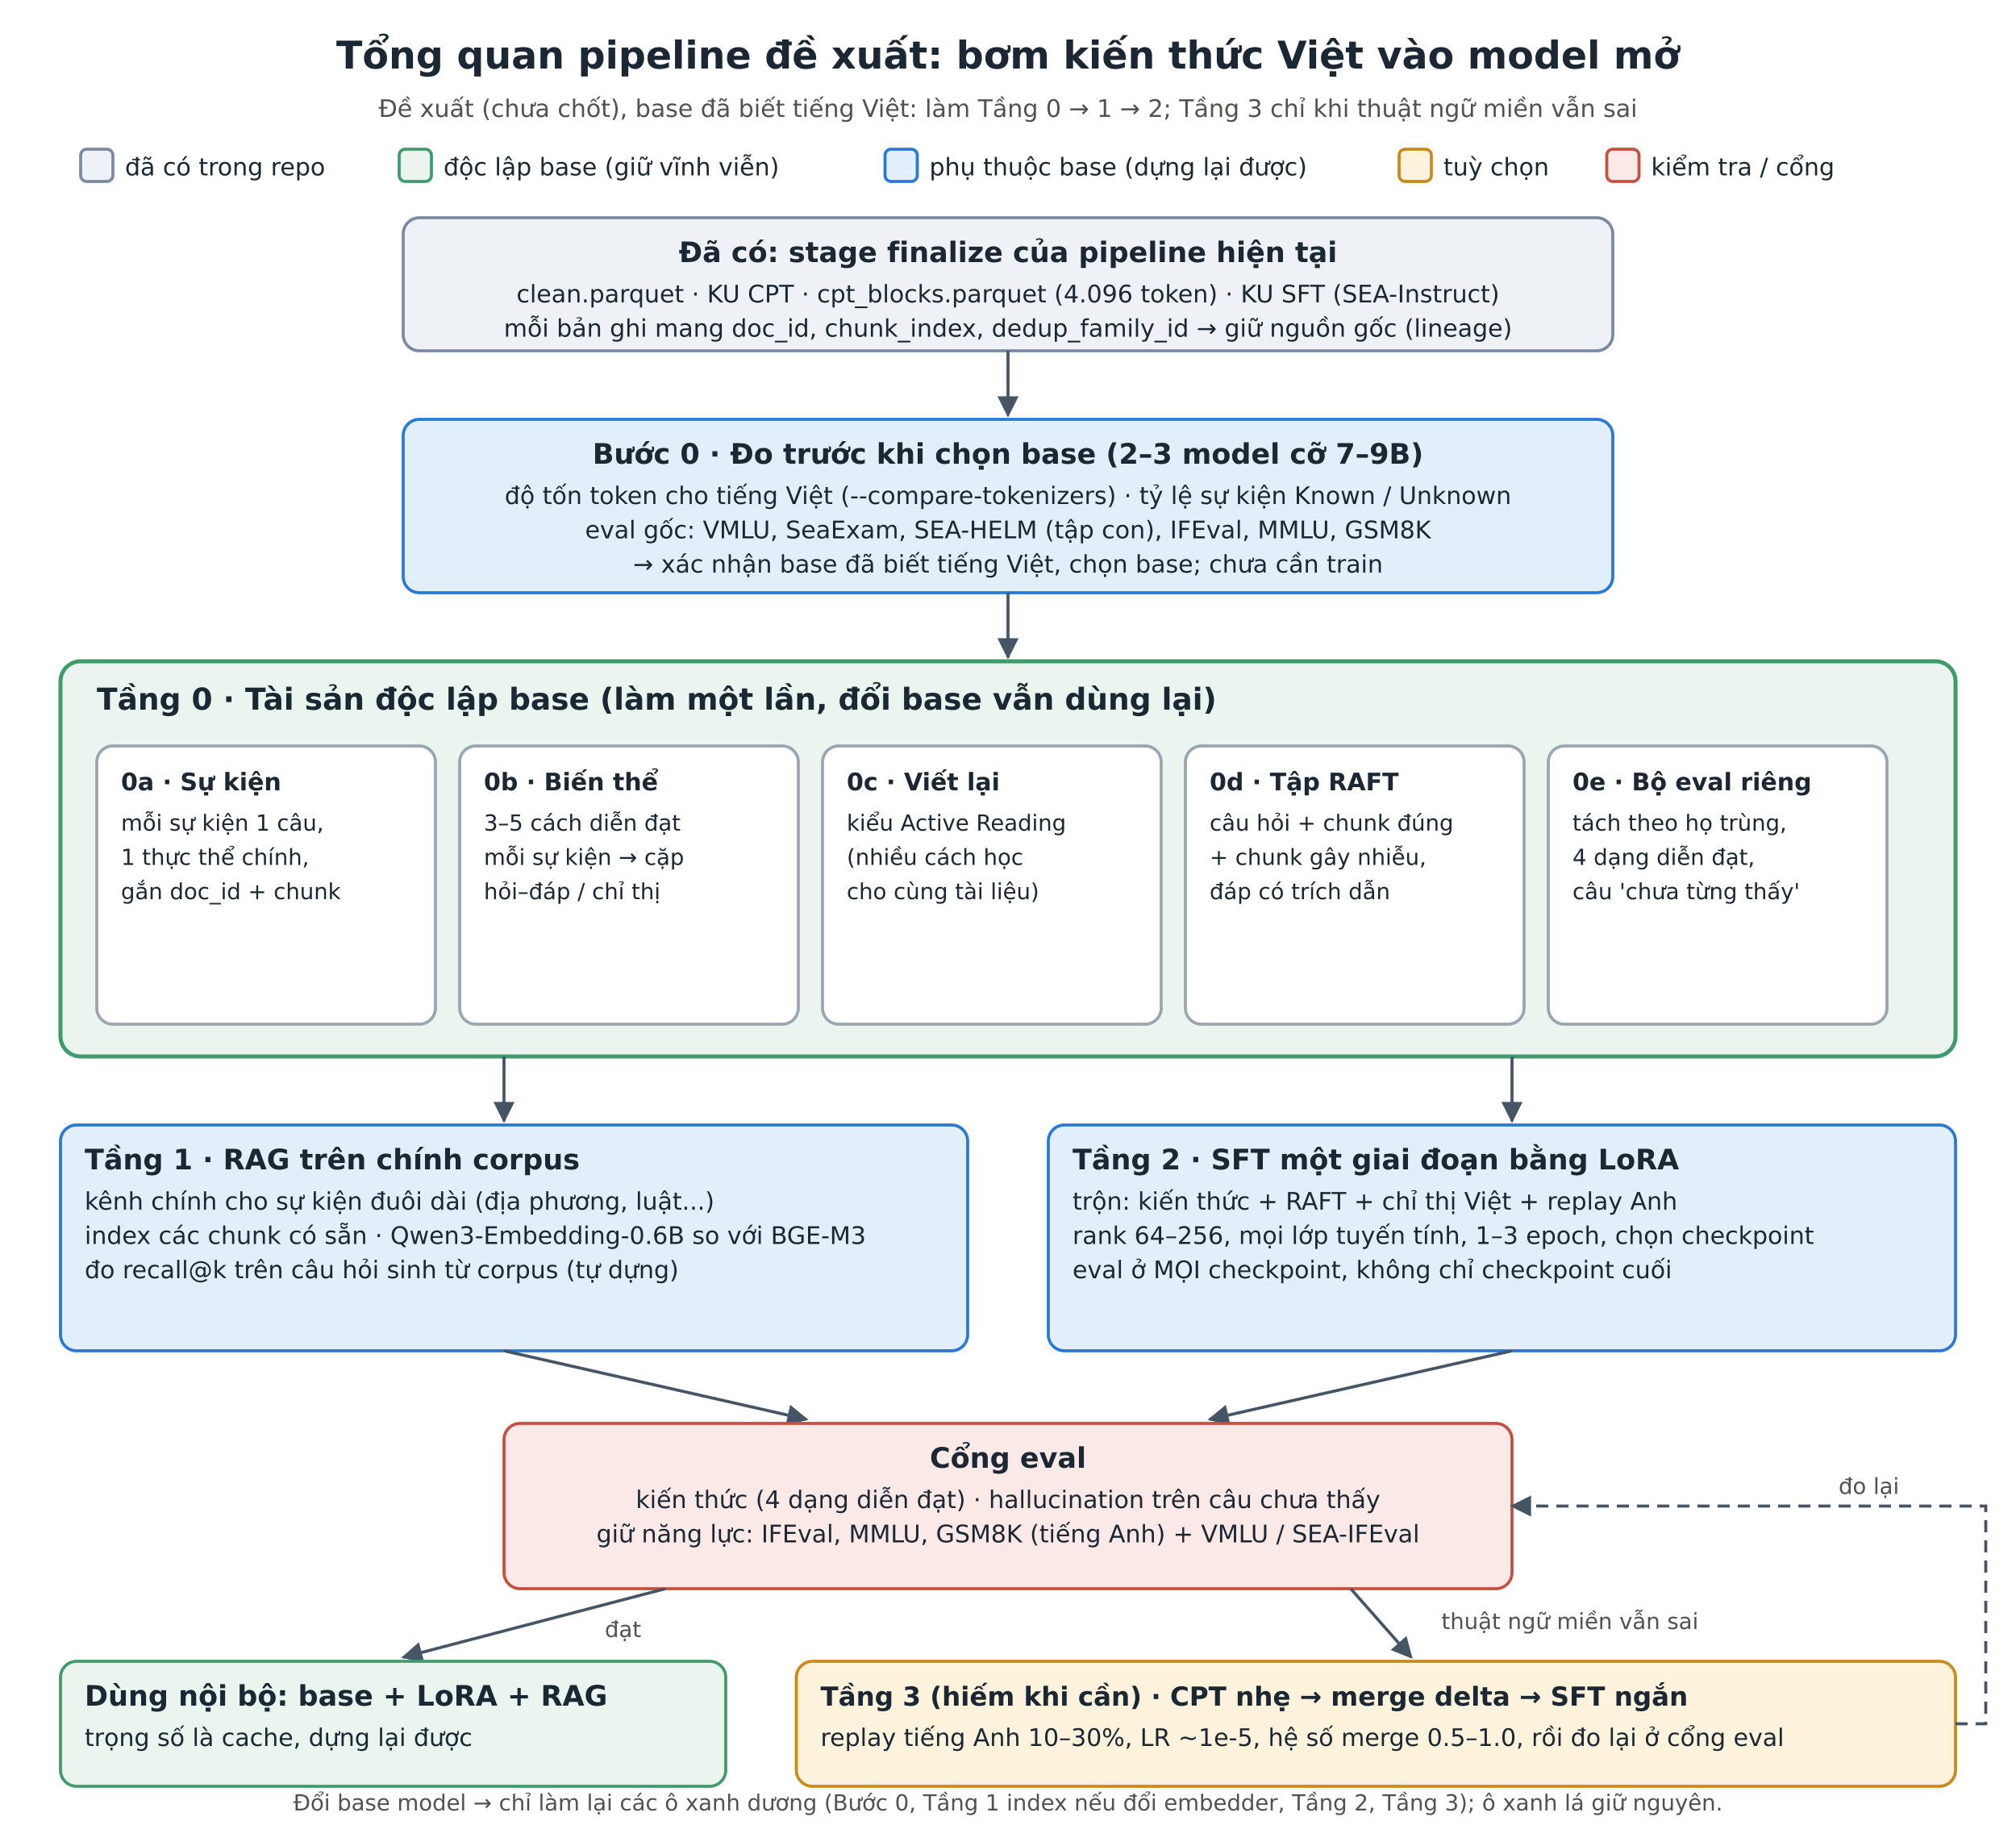
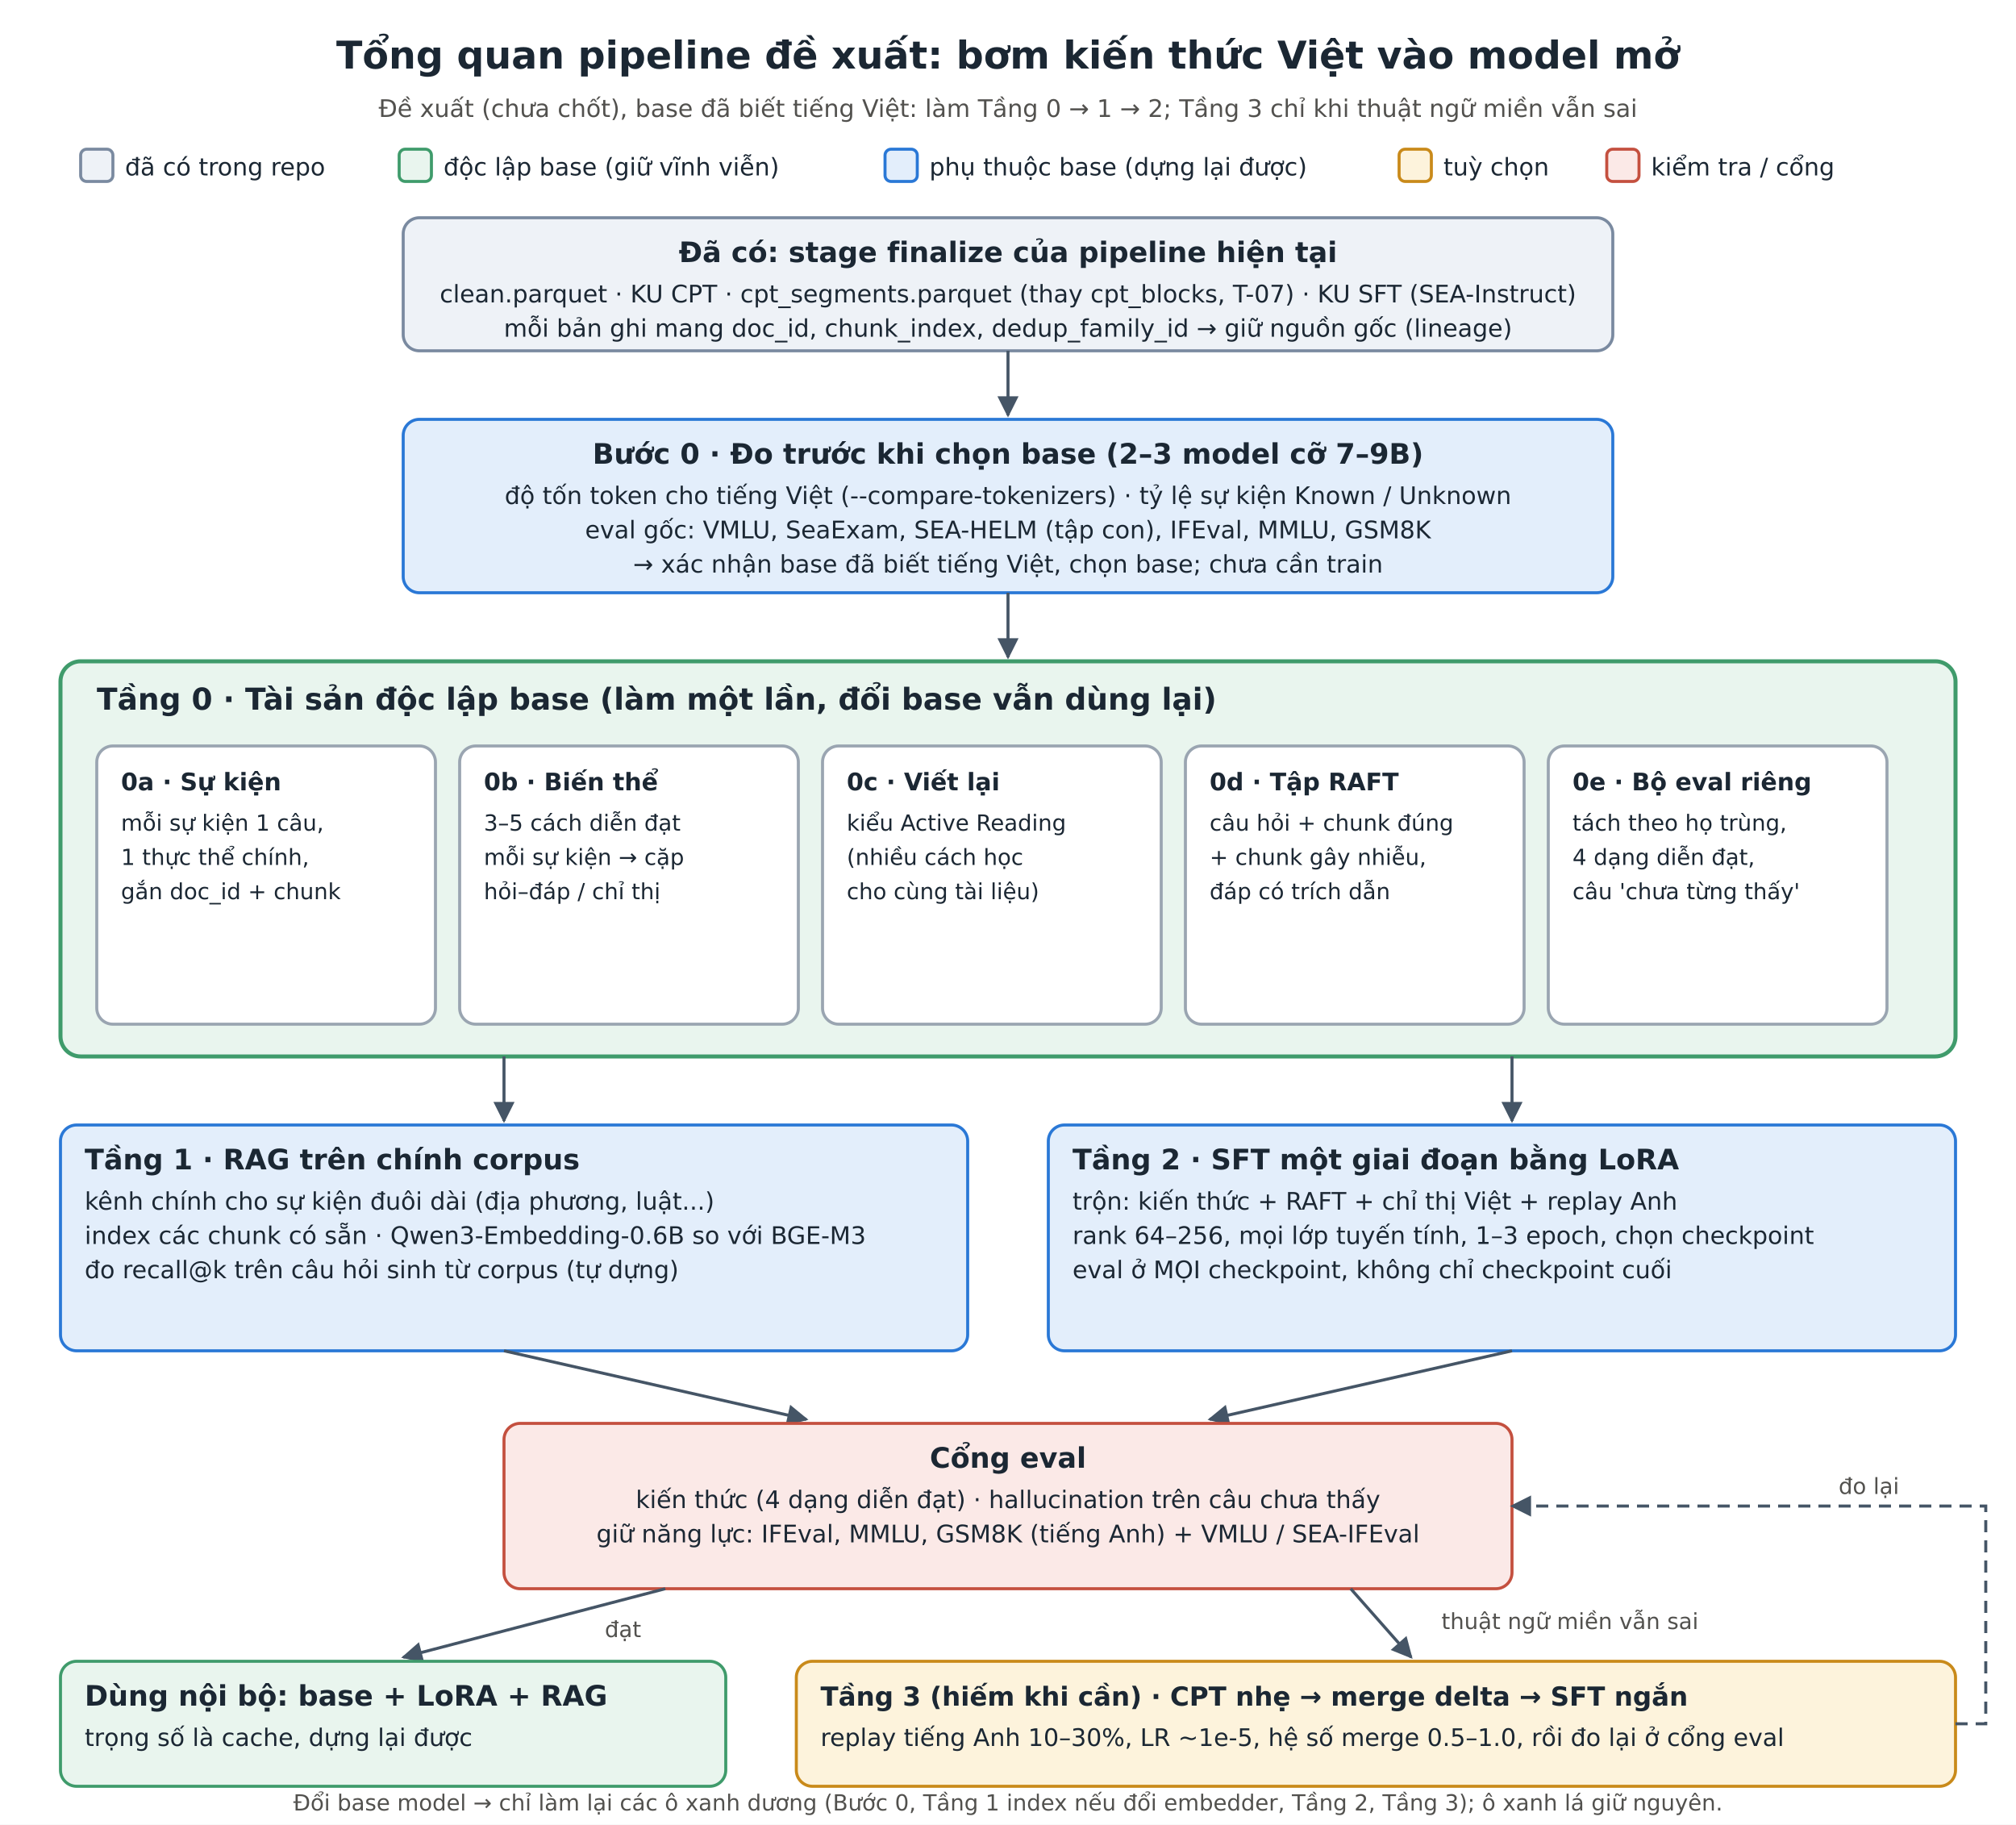
<svg xmlns="http://www.w3.org/2000/svg" viewBox="0 0 1000 905" width="1000" height="905" font-family="DejaVu Sans, Arial, sans-serif">
  <defs>
    <marker id="ah" viewBox="0 0 10 10" refX="9" refY="5" markerWidth="7" markerHeight="7" orient="auto-start-reverse">
      <path d="M0,0 L10,5 L0,10 z" fill="#455566" />
    </marker>
  </defs>
  <rect width="1000" height="905" fill="#ffffff" />
  <text x="500.0" y="34" text-anchor="middle" font-size="19" font-weight="700" fill="#1b2733" xml:space="preserve">Tổng quan pipeline đề xuất: bơm kiến thức Việt vào model mở</text>
  <text x="500.0" y="58" text-anchor="middle" font-size="12" font-weight="400" fill="#52514e" xml:space="preserve">Đề xuất (chưa chốt), base đã biết tiếng Việt: làm Tầng 0 → 1 → 2; Tầng 3 chỉ khi thuật ngữ miền vẫn sai</text>
  <rect x="40" y="74" width="16" height="16" rx="3" fill="#eef2f7" stroke="#7a8aa0" stroke-width="1.5" />
  <text x="62" y="87" text-anchor="start" font-size="12" font-weight="400" fill="#1b2733" xml:space="preserve">đã có trong repo</text>
  <rect x="198" y="74" width="16" height="16" rx="3" fill="#e9f5ee" stroke="#3f9b6b" stroke-width="1.5" />
  <text x="220" y="87" text-anchor="start" font-size="12" font-weight="400" fill="#1b2733" xml:space="preserve">độc lập base (giữ vĩnh viễn)</text>
  <rect x="439" y="74" width="16" height="16" rx="3" fill="#e3eefb" stroke="#2a78d6" stroke-width="1.5" />
  <text x="461" y="87" text-anchor="start" font-size="12" font-weight="400" fill="#1b2733" xml:space="preserve">phụ thuộc base (dựng lại được)</text>
  <rect x="694" y="74" width="16" height="16" rx="3" fill="#fdf3dc" stroke="#c98a1a" stroke-width="1.5" />
  <text x="716" y="87" text-anchor="start" font-size="12" font-weight="400" fill="#1b2733" xml:space="preserve">tuỳ chọn</text>
  <rect x="797" y="74" width="16" height="16" rx="3" fill="#fbe9e7" stroke="#c4503f" stroke-width="1.5" />
  <text x="819" y="87" text-anchor="start" font-size="12" font-weight="400" fill="#1b2733" xml:space="preserve">kiểm tra / cổng</text>
  <rect x="200" y="108" width="600" height="66" rx="8" fill="#eef2f7" stroke="#7a8aa0" stroke-width="1.5" />
  <text x="500.0" y="130" text-anchor="middle" font-size="14" font-weight="700" fill="#1b2733" xml:space="preserve">Đã có: stage finalize của pipeline hiện tại</text>
-   <text x="500.0" y="150" text-anchor="middle" font-size="12" font-weight="400" fill="#1b2733" xml:space="preserve">clean.parquet · KU CPT · cpt_blocks.parquet (4.096 token) · KU SFT (SEA-Instruct)</text>
+   <text x="500.0" y="150" text-anchor="middle" font-size="12" font-weight="400" fill="#1b2733" xml:space="preserve">clean.parquet · KU CPT · cpt_segments.parquet (thay cpt_blocks, T-07) · KU SFT (SEA-Instruct)</text>
  <text x="500.0" y="167" text-anchor="middle" font-size="12" font-weight="400" fill="#1b2733" xml:space="preserve">mỗi bản ghi mang doc_id, chunk_index, dedup_family_id → giữ nguồn gốc (lineage)</text>
  <line x1="500" y1="174" x2="500" y2="206" stroke="#455566" stroke-width="1.5" marker-end="url(#ah)" />
  <rect x="200" y="208" width="600" height="86" rx="8" fill="#e3eefb" stroke="#2a78d6" stroke-width="1.5" />
  <text x="500.0" y="230" text-anchor="middle" font-size="14" font-weight="700" fill="#1b2733" xml:space="preserve">Bước 0 · Đo trước khi chọn base (2–3 model cỡ 7–9B)</text>
  <text x="500.0" y="250" text-anchor="middle" font-size="12" font-weight="400" fill="#1b2733" xml:space="preserve">độ tốn token cho tiếng Việt (--compare-tokenizers) · tỷ lệ sự kiện Known / Unknown</text>
  <text x="500.0" y="267" text-anchor="middle" font-size="12" font-weight="400" fill="#1b2733" xml:space="preserve">eval gốc: VMLU, SeaExam, SEA-HELM (tập con), IFEval, MMLU, GSM8K</text>
  <text x="500.0" y="284" text-anchor="middle" font-size="12" font-weight="400" fill="#1b2733" xml:space="preserve">→ xác nhận base đã biết tiếng Việt, chọn base; chưa cần train</text>
  <line x1="500" y1="294" x2="500" y2="326" stroke="#455566" stroke-width="1.5" marker-end="url(#ah)" />
  <rect x="30" y="328" width="940" height="196" rx="10" fill="#e9f5ee" stroke="#3f9b6b" stroke-width="2" />
  <text x="48" y="352" text-anchor="start" font-size="15" font-weight="700" fill="#1b2733" xml:space="preserve">Tầng 0 · Tài sản độc lập base (làm một lần, đổi base vẫn dùng lại)</text>
  <rect x="48" y="370" width="168" height="138" rx="8" fill="#ffffff" stroke="#9aa5b1" stroke-width="1.5" />
  <text x="60" y="392" text-anchor="start" font-size="12" font-weight="700" fill="#1b2733" xml:space="preserve">0a · Sự kiện</text>
  <text x="60" y="412" text-anchor="start" font-size="11" font-weight="400" fill="#1b2733" xml:space="preserve">mỗi sự kiện 1 câu,</text>
  <text x="60" y="429" text-anchor="start" font-size="11" font-weight="400" fill="#1b2733" xml:space="preserve">1 thực thể chính,</text>
  <text x="60" y="446" text-anchor="start" font-size="11" font-weight="400" fill="#1b2733" xml:space="preserve">gắn doc_id + chunk</text>
  <rect x="228" y="370" width="168" height="138" rx="8" fill="#ffffff" stroke="#9aa5b1" stroke-width="1.5" />
  <text x="240" y="392" text-anchor="start" font-size="12" font-weight="700" fill="#1b2733" xml:space="preserve">0b · Biến thể</text>
  <text x="240" y="412" text-anchor="start" font-size="11" font-weight="400" fill="#1b2733" xml:space="preserve">3–5 cách diễn đạt</text>
  <text x="240" y="429" text-anchor="start" font-size="11" font-weight="400" fill="#1b2733" xml:space="preserve">mỗi sự kiện → cặp</text>
  <text x="240" y="446" text-anchor="start" font-size="11" font-weight="400" fill="#1b2733" xml:space="preserve">hỏi–đáp / chỉ thị</text>
  <rect x="408" y="370" width="168" height="138" rx="8" fill="#ffffff" stroke="#9aa5b1" stroke-width="1.5" />
  <text x="420" y="392" text-anchor="start" font-size="12" font-weight="700" fill="#1b2733" xml:space="preserve">0c · Viết lại</text>
  <text x="420" y="412" text-anchor="start" font-size="11" font-weight="400" fill="#1b2733" xml:space="preserve">kiểu Active Reading</text>
  <text x="420" y="429" text-anchor="start" font-size="11" font-weight="400" fill="#1b2733" xml:space="preserve">(nhiều cách học</text>
  <text x="420" y="446" text-anchor="start" font-size="11" font-weight="400" fill="#1b2733" xml:space="preserve">cho cùng tài liệu)</text>
  <rect x="588" y="370" width="168" height="138" rx="8" fill="#ffffff" stroke="#9aa5b1" stroke-width="1.5" />
  <text x="600" y="392" text-anchor="start" font-size="12" font-weight="700" fill="#1b2733" xml:space="preserve">0d · Tập RAFT</text>
  <text x="600" y="412" text-anchor="start" font-size="11" font-weight="400" fill="#1b2733" xml:space="preserve">câu hỏi + chunk đúng</text>
  <text x="600" y="429" text-anchor="start" font-size="11" font-weight="400" fill="#1b2733" xml:space="preserve">+ chunk gây nhiễu,</text>
  <text x="600" y="446" text-anchor="start" font-size="11" font-weight="400" fill="#1b2733" xml:space="preserve">đáp có trích dẫn</text>
  <rect x="768" y="370" width="168" height="138" rx="8" fill="#ffffff" stroke="#9aa5b1" stroke-width="1.5" />
  <text x="780" y="392" text-anchor="start" font-size="12" font-weight="700" fill="#1b2733" xml:space="preserve">0e · Bộ eval riêng</text>
  <text x="780" y="412" text-anchor="start" font-size="11" font-weight="400" fill="#1b2733" xml:space="preserve">tách theo họ trùng,</text>
  <text x="780" y="429" text-anchor="start" font-size="11" font-weight="400" fill="#1b2733" xml:space="preserve">4 dạng diễn đạt,</text>
  <text x="780" y="446" text-anchor="start" font-size="11" font-weight="400" fill="#1b2733" xml:space="preserve">câu 'chưa từng thấy'</text>
  <line x1="250" y1="524" x2="250" y2="556" stroke="#455566" stroke-width="1.5" marker-end="url(#ah)" />
  <line x1="750" y1="524" x2="750" y2="556" stroke="#455566" stroke-width="1.5" marker-end="url(#ah)" />
  <rect x="30" y="558" width="450" height="112" rx="8" fill="#e3eefb" stroke="#2a78d6" stroke-width="1.5" />
  <text x="42" y="580" text-anchor="start" font-size="14" font-weight="700" fill="#1b2733" xml:space="preserve">Tầng 1 · RAG trên chính corpus</text>
  <text x="42" y="600" text-anchor="start" font-size="12" font-weight="400" fill="#1b2733" xml:space="preserve">kênh chính cho sự kiện đuôi dài (địa phương, luật...)</text>
  <text x="42" y="617" text-anchor="start" font-size="12" font-weight="400" fill="#1b2733" xml:space="preserve">index các chunk có sẵn · Qwen3-Embedding-0.6B so với BGE-M3</text>
  <text x="42" y="634" text-anchor="start" font-size="12" font-weight="400" fill="#1b2733" xml:space="preserve">đo recall@k trên câu hỏi sinh từ corpus (tự dựng)</text>
  <rect x="520" y="558" width="450" height="112" rx="8" fill="#e3eefb" stroke="#2a78d6" stroke-width="1.5" />
  <text x="532" y="580" text-anchor="start" font-size="14" font-weight="700" fill="#1b2733" xml:space="preserve">Tầng 2 · SFT một giai đoạn bằng LoRA</text>
  <text x="532" y="600" text-anchor="start" font-size="12" font-weight="400" fill="#1b2733" xml:space="preserve">trộn: kiến thức + RAFT + chỉ thị Việt + replay Anh</text>
  <text x="532" y="617" text-anchor="start" font-size="12" font-weight="400" fill="#1b2733" xml:space="preserve">rank 64–256, mọi lớp tuyến tính, 1–3 epoch, chọn checkpoint</text>
  <text x="532" y="634" text-anchor="start" font-size="12" font-weight="400" fill="#1b2733" xml:space="preserve">eval ở MỌI checkpoint, không chỉ checkpoint cuối</text>
  <line x1="250" y1="670" x2="400" y2="704" stroke="#455566" stroke-width="1.5" marker-end="url(#ah)" />
  <line x1="750" y1="670" x2="600" y2="704" stroke="#455566" stroke-width="1.5" marker-end="url(#ah)" />
  <rect x="250" y="706" width="500" height="82" rx="8" fill="#fbe9e7" stroke="#c4503f" stroke-width="1.5" />
  <text x="500.0" y="728" text-anchor="middle" font-size="14" font-weight="700" fill="#1b2733" xml:space="preserve">Cổng eval</text>
  <text x="500.0" y="748" text-anchor="middle" font-size="12" font-weight="400" fill="#1b2733" xml:space="preserve">kiến thức (4 dạng diễn đạt) · hallucination trên câu chưa thấy</text>
  <text x="500.0" y="765" text-anchor="middle" font-size="12" font-weight="400" fill="#1b2733" xml:space="preserve">giữ năng lực: IFEval, MMLU, GSM8K (tiếng Anh) + VMLU / SEA-IFEval</text>
  <line x1="330" y1="788" x2="200" y2="822" stroke="#455566" stroke-width="1.5" marker-end="url(#ah)" />
  <text x="300" y="812" text-anchor="start" font-size="11" font-weight="400" fill="#52514e" xml:space="preserve">đạt</text>
  <rect x="30" y="824" width="330" height="62" rx="8" fill="#e9f5ee" stroke="#3f9b6b" stroke-width="1.5" />
  <text x="42" y="846" text-anchor="start" font-size="14" font-weight="700" fill="#1b2733" xml:space="preserve">Dùng nội bộ: base + LoRA + RAG</text>
  <text x="42" y="866" text-anchor="start" font-size="12" font-weight="400" fill="#1b2733" xml:space="preserve">trọng số là cache, dựng lại được</text>
  <line x1="670" y1="788" x2="700" y2="822" stroke="#455566" stroke-width="1.5" marker-end="url(#ah)" />
  <text x="715" y="808" text-anchor="start" font-size="11" font-weight="400" fill="#52514e" xml:space="preserve">thuật ngữ miền vẫn sai</text>
  <rect x="395" y="824" width="575" height="62" rx="8" fill="#fdf3dc" stroke="#c98a1a" stroke-width="1.5" />
  <text x="407" y="846" text-anchor="start" font-size="13" font-weight="700" fill="#1b2733" xml:space="preserve">Tầng 3 (hiếm khi cần) · CPT nhẹ → merge delta → SFT ngắn</text>
  <text x="407" y="866" text-anchor="start" font-size="12" font-weight="400" fill="#1b2733" xml:space="preserve">replay tiếng Anh 10–30%, LR ~1e-5, hệ số merge 0.5–1.0, rồi đo lại ở cổng eval</text>
  <path d="M970,855 L985,855 L985,747 L750,747" fill="none" stroke="#455566" stroke-width="1.5" stroke-dasharray="6,4" marker-end="url(#ah)" />
  <text x="912" y="741" text-anchor="start" font-size="11" font-weight="400" fill="#52514e" xml:space="preserve">đo lại</text>
  <text x="500" y="898" text-anchor="middle" font-size="11" font-weight="400" fill="#52514e" xml:space="preserve">Đổi base model → chỉ làm lại các ô xanh dương (Bước 0, Tầng 1 index nếu đổi embedder, Tầng 2, Tầng 3); ô xanh lá giữ nguyên.</text>
</svg>
